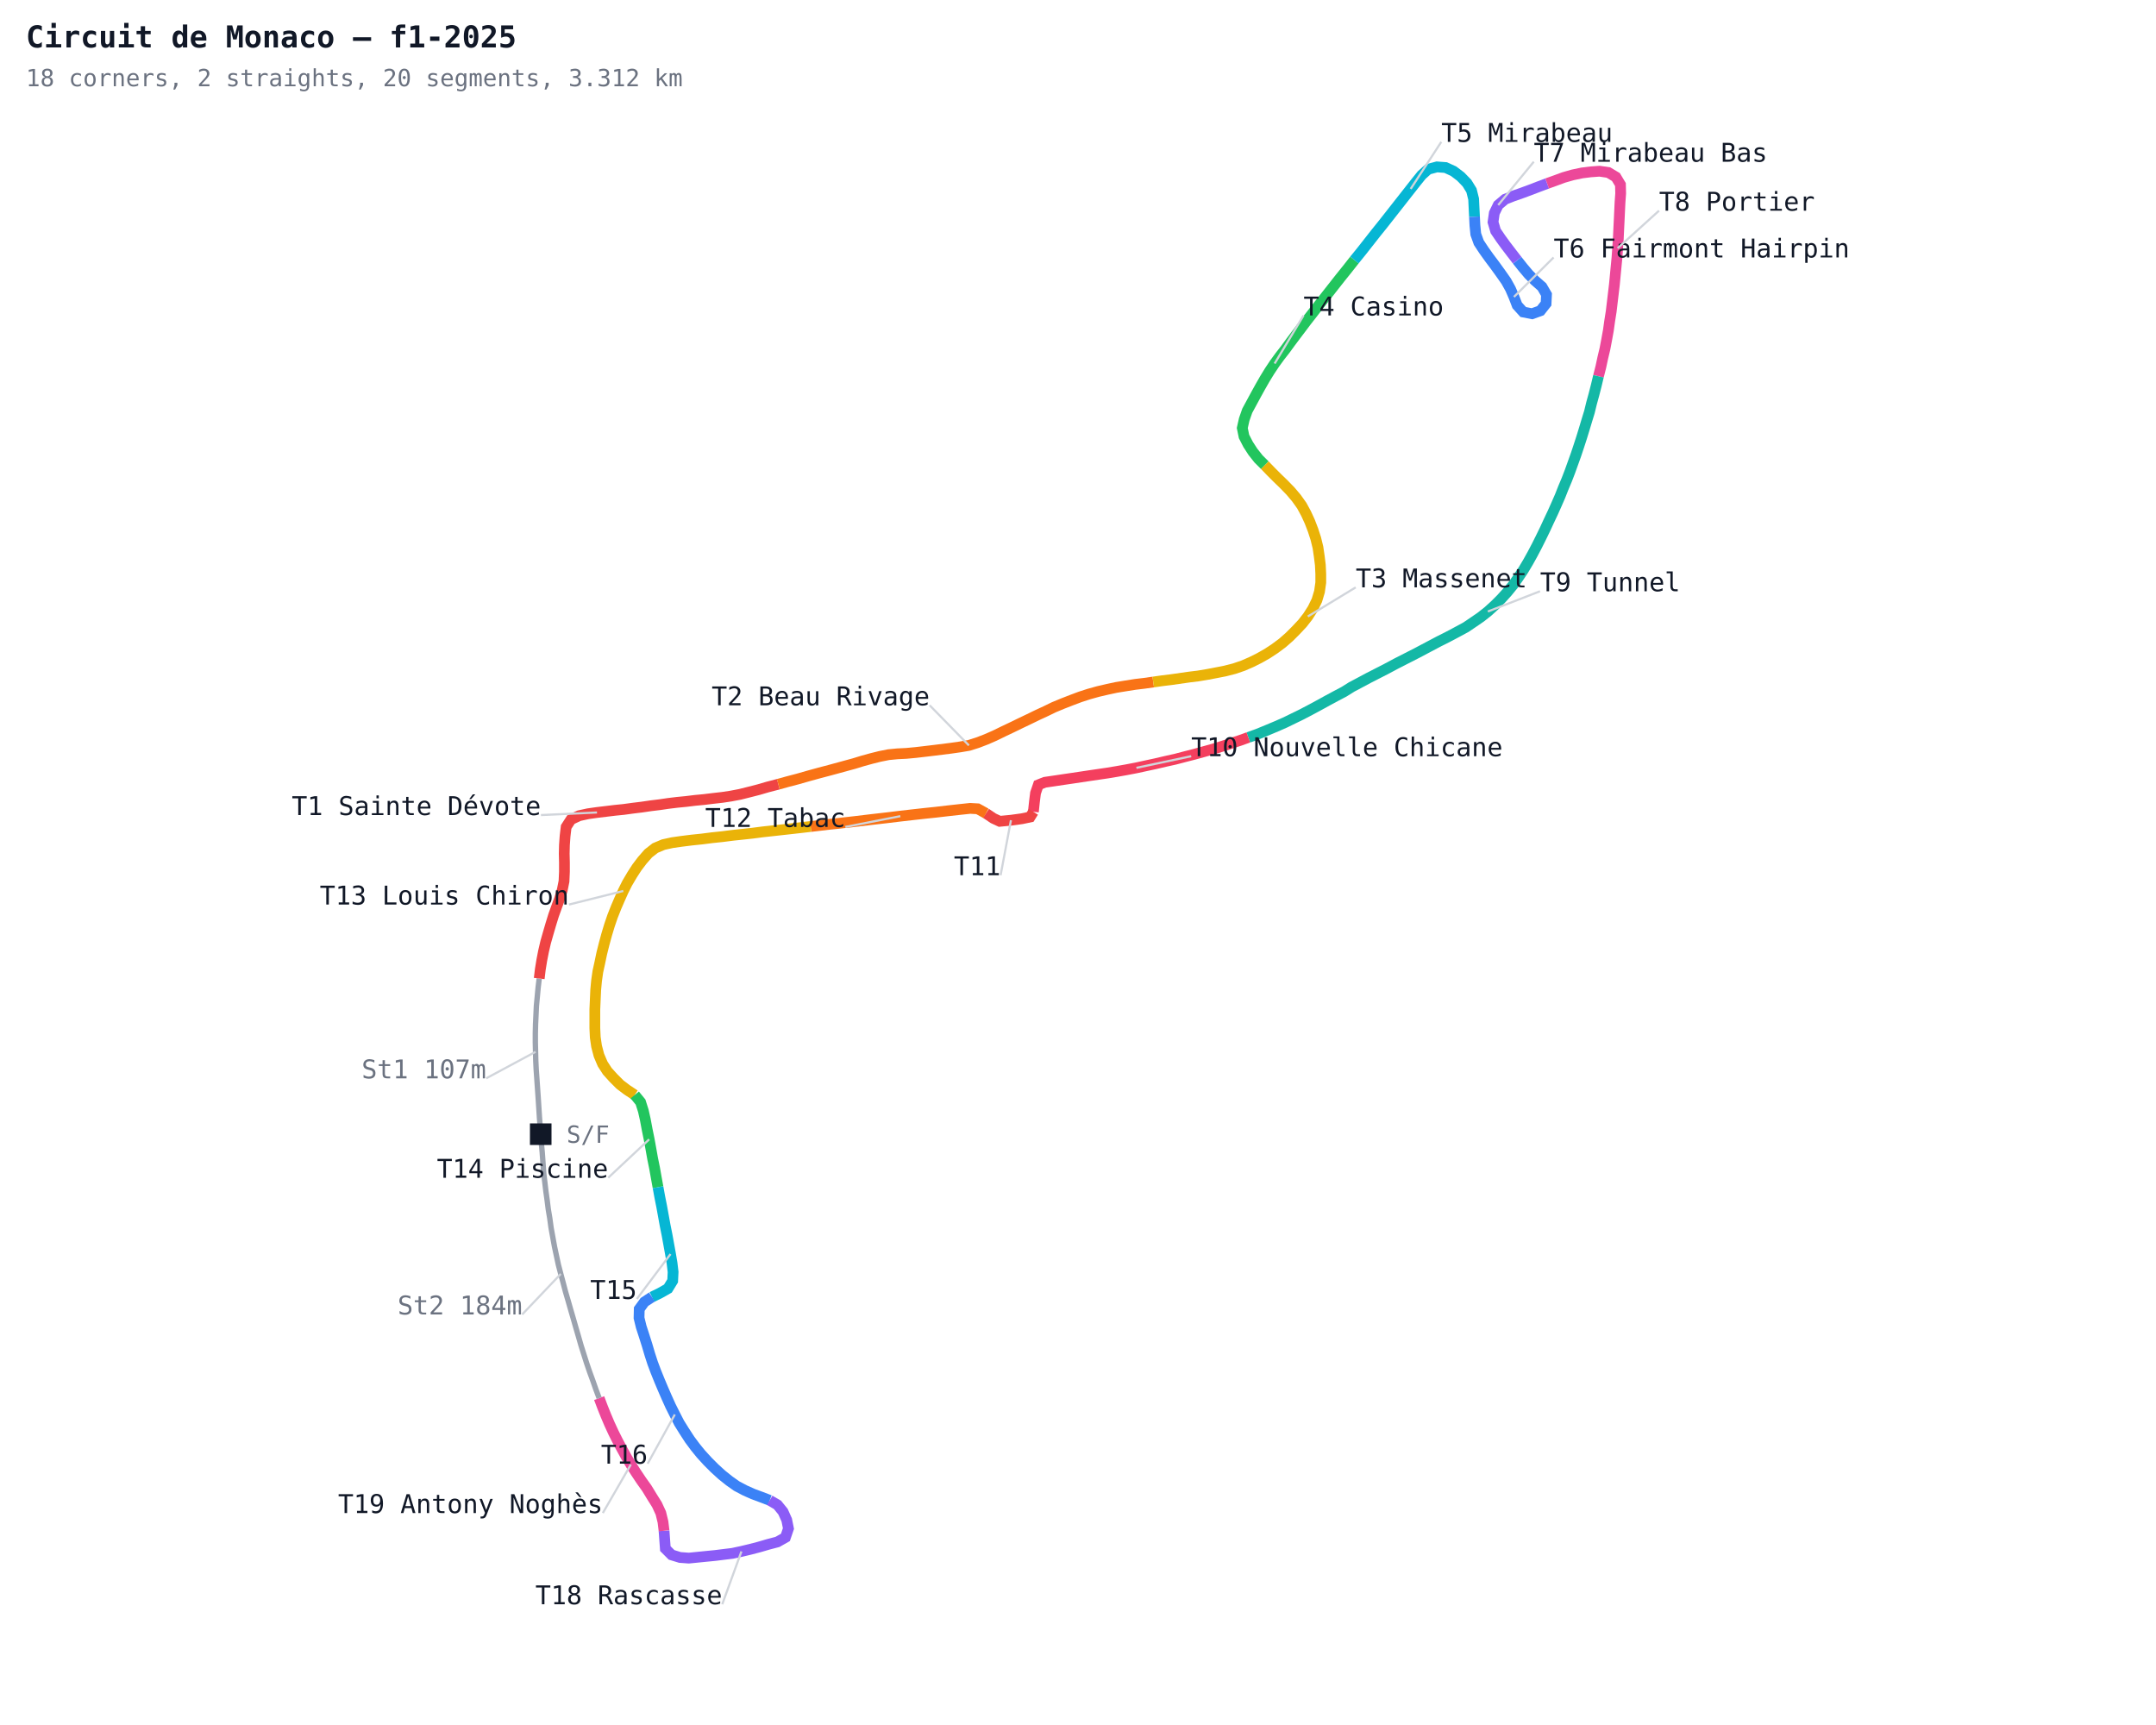
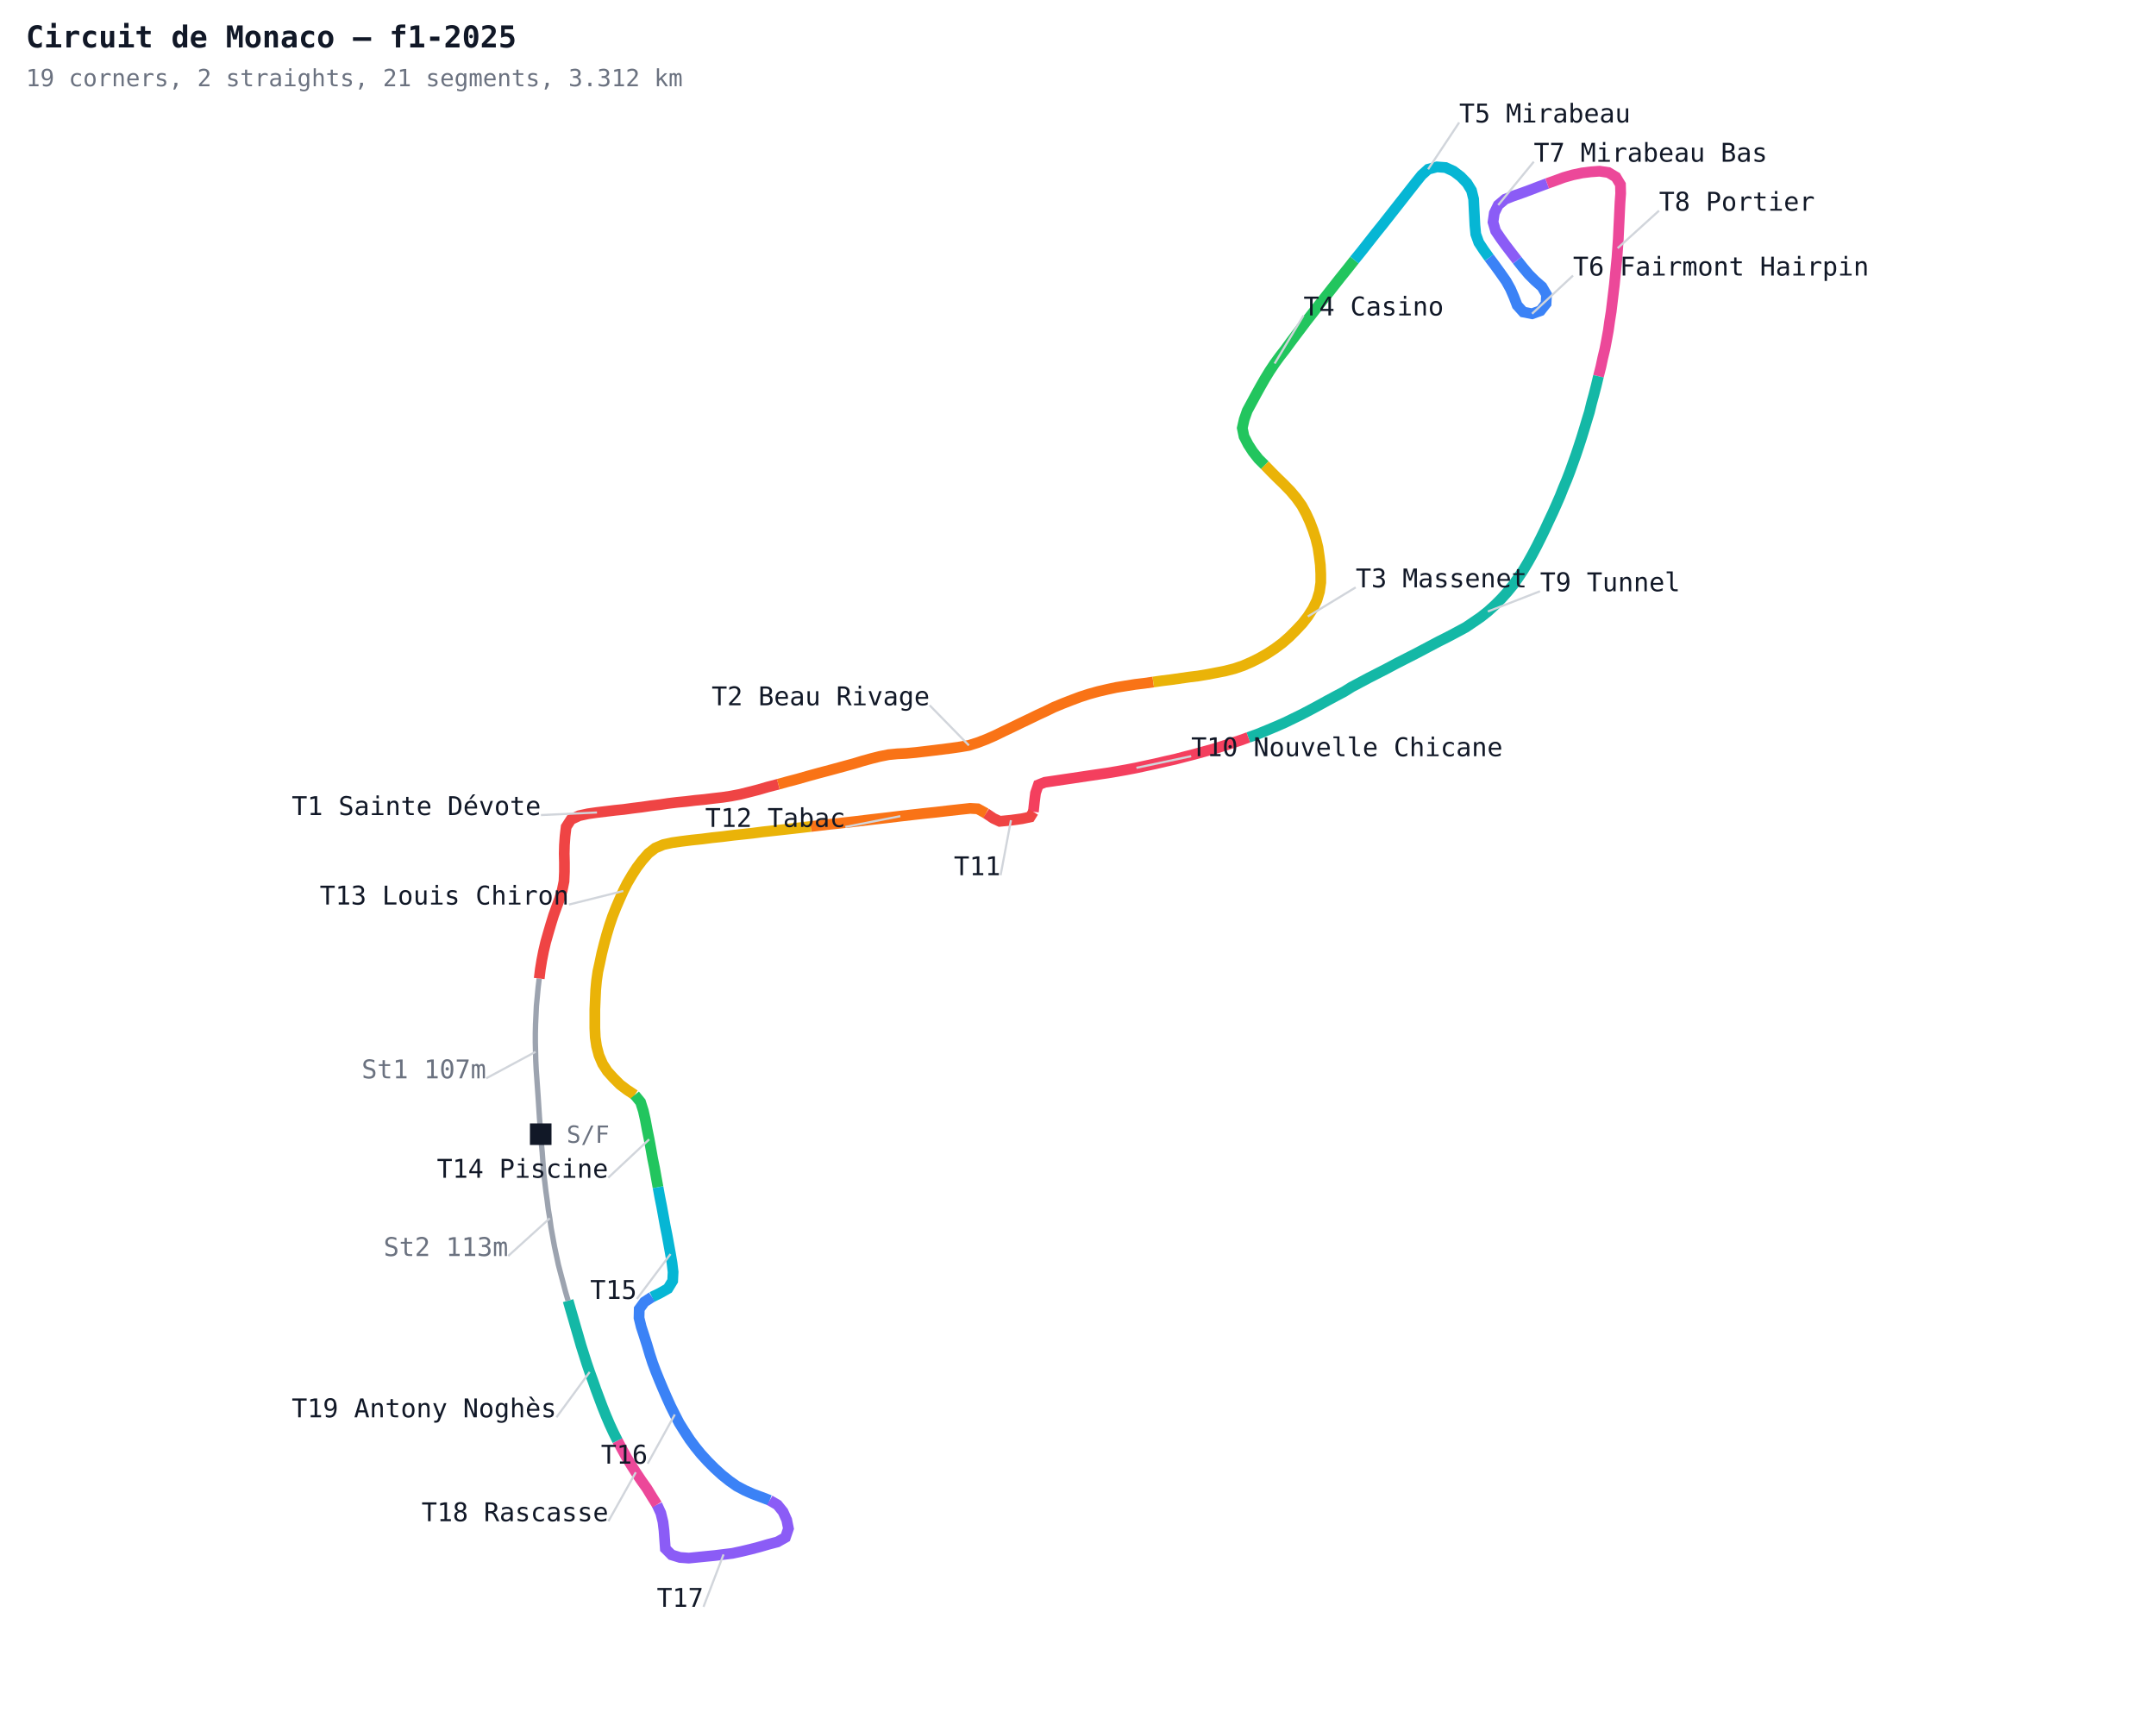
<svg xmlns="http://www.w3.org/2000/svg" width="1000" height="800" viewBox="0 0 1000 800">
  <defs>
    <style>
      .name { font-family: monospace; font-size: 12px; }
      .sector { font-family: monospace; font-size: 12px; fill: #7c3aed; font-weight: bold; }
      .title { font-family: monospace; font-size: 14px; fill: #111827; font-weight: bold; }
      .sub { font-family: monospace; font-size: 11px; fill: #6b7280; }
    </style>
  </defs>
  <rect width="1000" height="800" fill="#ffffff" />
  <polyline fill="none" stroke="#9ca3af" stroke-width="2.5" points="250.8,526.0 250.5,522.1 250.2,518.1 249.9,513.4 249.6,508.8 249.3,504.5 249.0,500.2 248.7,496.0 248.5,491.9 248.4,487.8 248.3,483.5 248.3,479.2 248.4,475.0 248.6,470.8 248.8,466.5 249.2,462.3 249.6,458.0 250.1,453.8" />
  <polyline fill="none" stroke="#ef4444" stroke-width="5" points="250.1,453.8 250.6,449.6 251.3,445.3 252.1,441.2 253.1,436.9 254.3,432.7 255.5,428.6 256.8,424.4 258.2,420.5 259.6,416.7 260.8,412.7 261.6,408.7 261.8,404.3 261.8,400.0 261.7,395.9 261.8,391.9 262.1,387.7 262.6,383.5 264.8,380.1 268.6,378.3 272.7,377.4 276.9,376.8 281.1,376.3 285.2,375.8 289.2,375.4 293.6,374.8 297.7,374.3 301.8,373.7 305.9,373.2 310.0,372.6 314.1,372.1 318.2,371.7 322.3,371.2 326.5,370.8 330.6,370.3 335.0,369.8 339.0,369.2 343.2,368.4 347.6,367.3 351.9,366.2 356.0,365.0 361.0,363.7" />
  <polyline fill="none" stroke="#f97316" stroke-width="5" points="361.0,363.7 365.3,362.5 369.9,361.3 374.8,359.9 379.9,358.5 385.2,357.1 390.7,355.6 396.2,354.1 400.1,352.9 404.1,351.8 408.1,350.8 412.1,350.0 416.2,349.6 420.3,349.4 424.6,349.0 428.9,348.5 433.1,348.0 437.1,347.5 441.1,347.0 445.3,346.4 449.4,345.7 453.5,344.4 457.4,342.9 461.3,341.2 465.4,339.2 469.2,337.4 473.1,335.5 477.3,333.5 481.2,331.6 485.1,329.8 488.8,328.0 492.9,326.3 497.0,324.7 501.0,323.2 505.0,321.9 509.3,320.7 513.6,319.7 517.8,318.8 522.1,318.1 526.5,317.4 530.7,316.9 534.9,316.3" />
  <polyline fill="none" stroke="#eab308" stroke-width="5" points="534.9,316.3 539.1,315.7 543.2,315.2 547.4,314.6 551.6,314.0 555.7,313.5 559.9,312.8 564.1,312.0 568.2,311.2 572.5,310.1 576.6,308.7 580.5,307.0 584.1,305.2 587.8,303.1 591.3,300.8 594.8,298.2 598.0,295.4 601.1,292.3 604.1,289.1 606.6,285.9 608.9,282.3 610.8,278.4 612.0,274.4 612.6,270.2 612.6,266.1 612.4,262.0 611.9,258.0 611.3,253.9 610.3,249.8 609.0,245.8 607.5,241.9 605.8,238.2 603.8,234.5 601.3,231.0 598.6,227.8 595.5,224.6 592.5,221.7 589.5,218.7 586.6,215.7" />
  <polyline fill="none" stroke="#22c55e" stroke-width="5" points="586.6,215.7 583.7,212.8 581.1,209.5 578.9,206.1 577.0,202.4 576.2,198.5 577.1,194.5 578.5,190.5 580.5,186.8 582.5,183.1 584.6,179.3 586.6,175.8 588.8,172.2 591.2,168.6 593.6,165.3 596.1,162.1 598.5,158.8 600.9,155.6 603.4,152.3 605.8,149.1 608.3,145.9 611.7,141.5 615.0,137.3 618.3,133.1 621.6,128.9 624.9,124.8 628.2,120.6" />
-   <polyline fill="none" stroke="#06b6d4" stroke-width="5" points="628.2,120.6 631.6,116.4 634.9,112.2 638.2,108.0 641.5,103.9 644.8,99.7 648.1,95.5 651.4,91.3 654.3,87.6 656.9,84.3 659.4,81.2 662.4,78.5 666.5,77.4 670.5,77.7 674.2,79.4 677.5,81.9 680.4,84.9 682.5,88.3 683.5,92.3 683.7,96.5 683.9,100.5" />
-   <polyline fill="none" stroke="#3b82f6" stroke-width="5" points="683.9,100.5 684.1,104.5 684.5,108.6 685.9,112.5 688.2,116.0 690.7,119.5 693.4,123.1 696.0,126.7 698.6,130.4 700.6,134.0 702.2,137.7 703.7,141.6 706.5,144.7 710.6,145.5 714.5,144.1 717.1,140.8 717.3,136.6 715.2,133.0 712.0,130.2 709.1,127.3 706.4,124.1 703.7,120.7" />
+   <polyline fill="none" stroke="#06b6d4" stroke-width="5" points="628.2,120.6 631.6,116.4 634.9,112.2 638.2,108.0 641.5,103.9 644.8,99.7 648.1,95.5 651.4,91.3 654.3,87.6 656.9,84.3 659.4,81.2 662.4,78.5 666.5,77.4 670.5,77.7 674.2,79.4 677.5,81.9 680.4,84.9 682.5,88.3 683.5,92.3 683.7,96.5 683.9,100.5 684.1,104.5 684.5,108.6 685.9,112.5 688.2,116.0 690.7,119.5" />
+   <polyline fill="none" stroke="#3b82f6" stroke-width="5" points="690.7,119.5 693.4,123.1 696.0,126.7 698.6,130.4 700.6,134.0 702.2,137.7 703.7,141.6 706.5,144.7 710.6,145.5 714.5,144.1 717.1,140.8 717.3,136.6 715.2,133.0 712.0,130.2 709.1,127.3 706.4,124.1 703.7,120.7" />
  <polyline fill="none" stroke="#8b5cf6" stroke-width="5" points="703.7,120.7 701.0,117.2 698.4,113.8 696.0,110.5 693.7,107.1 692.5,103.0 693.1,98.8 694.9,95.1 698.1,92.4 701.9,90.9 705.9,89.5 709.7,88.1 713.6,86.6 717.6,85.1" />
  <polyline fill="none" stroke="#ec4899" stroke-width="5" points="717.6,85.1 721.5,83.7 725.3,82.3 729.5,81.1 733.8,80.2 737.8,79.7 741.9,79.4 746.0,80.0 749.5,82.1 751.6,85.6 751.7,89.7 751.4,93.9 751.2,98.1 751.0,102.4 750.8,106.4 750.6,110.8 750.3,115.1 750.0,119.4 749.6,123.5 749.2,127.7 748.8,131.9 748.3,136.1 747.8,140.3 747.3,144.5 746.6,148.9 746.0,153.2 745.2,157.6 744.4,161.8 743.4,166.0 742.5,170.2 741.4,174.5" />
  <polyline fill="none" stroke="#14b8a6" stroke-width="5" points="741.4,174.5 740.4,178.7 739.3,183.0 738.2,187.0 737.2,191.1 736.0,195.0 734.8,199.0 733.6,202.9 732.3,206.9 731.0,210.8 729.6,214.7 728.2,218.6 726.7,222.5 725.1,226.3 723.6,230.1 721.9,234.0 720.2,237.8 718.4,241.6 716.6,245.5 714.7,249.4 712.8,253.2 710.8,257.0 708.8,260.6 706.6,264.3 704.2,267.9 701.8,271.3 699.1,274.6 696.3,277.7 693.3,280.7 690.1,283.6 686.8,286.2 683.3,288.6 679.9,290.9 674.7,293.7 671.1,295.6 667.5,297.4 662.2,300.2 657.1,302.9 652.2,305.4 647.5,307.8 643.2,310.1 639.3,312.1 634.8,314.4 630.5,316.7 626.9,318.6 623.4,320.8 619.6,322.8 615.7,324.9 611.7,327.1 607.8,329.2 603.6,331.4 599.9,333.2 596.0,335.1 591.9,336.9 587.6,338.7 583.2,340.5 579.0,342.0" />
  <polyline fill="none" stroke="#f43f5e" stroke-width="5" points="579.0,342.0 575.1,343.4 571.1,344.7 567.2,346.0 563.0,347.3 558.7,348.5 554.0,349.8 549.3,351.0 545.1,352.1 540.6,353.1 535.9,354.2 531.7,355.1 527.1,356.1 522.4,357.0 517.9,357.8 513.7,358.5 509.6,359.1 505.5,359.7 501.5,360.3 497.5,360.9 493.4,361.5 489.4,362.1 484.6,362.8 481.6,364.0 480.3,367.8 479.8,371.8 479.3,376.5" />
  <polyline fill="none" stroke="#ef4444" stroke-width="5" points="479.3,376.5 477.8,378.9 474.0,379.7 468.9,380.4 463.7,380.9 460.7,379.5 457.3,377.2" />
  <polyline fill="none" stroke="#f97316" stroke-width="5" points="457.3,377.2 453.5,375.1 450.0,374.9 445.3,375.4 439.9,376.0 433.9,376.7 429.1,377.2 423.7,377.8 417.6,378.5 411.0,379.3 404.0,380.1 396.5,381.0 388.5,381.9 384.5,382.3 380.3,382.8 376.0,383.3" />
  <polyline fill="none" stroke="#eab308" stroke-width="5" points="376.0,383.3 371.7,383.8 367.3,384.3 362.8,384.8 358.3,385.3 353.7,385.8 349.1,386.4 344.5,386.9 339.8,387.4 335.1,388.0 330.3,388.5 325.6,389.1 320.8,389.6 316.0,390.2 311.8,390.8 307.7,391.7 303.9,393.3 300.7,395.8 297.9,399.0 295.4,402.3 293.2,405.7 290.9,409.6 289.1,413.2 287.4,417.0 285.8,420.7 284.1,425.0 282.7,429.1 281.4,433.4 280.2,437.8 279.1,442.2 278.2,446.5 277.3,450.6 276.7,454.8 276.3,459.1 276.1,463.6 275.9,468.1 275.9,472.6 275.9,476.8 276.1,481.1 276.7,485.2 277.8,489.4 279.5,493.4 281.7,496.8 284.5,499.9 287.6,503.0 290.9,505.5 294.4,507.8" />
  <polyline fill="none" stroke="#22c55e" stroke-width="5" points="294.4,507.8 297.1,511.1 298.4,515.2 299.3,519.2 300.2,524.0 301.1,528.4 301.9,532.8 302.7,537.3 303.6,541.7 304.4,546.2 305.2,550.6" />
  <polyline fill="none" stroke="#06b6d4" stroke-width="5" points="305.2,550.6 306.0,555.0 306.9,559.5 307.7,563.9 308.5,568.3 309.4,572.8 310.2,577.2 311.0,581.6 311.7,585.7 312.2,589.9 312.0,594.0 309.8,597.6 306.1,599.7 302.4,601.5" />
  <polyline fill="none" stroke="#3b82f6" stroke-width="5" points="302.4,601.5 298.9,603.8 296.5,607.1 296.4,611.2 297.4,615.3 298.7,619.3 300.1,623.7 301.4,628.1 302.7,632.1 304.2,636.1 305.9,640.3 307.5,644.1 309.2,648.0 311.0,652.0 313.0,656.0 315.0,659.9 317.3,663.6 319.9,667.6 322.5,671.1 325.1,674.3 328.3,677.8 331.4,680.9 334.8,684.0 338.3,686.8 341.7,689.2 345.5,691.2 349.3,692.9 353.1,694.3 357.0,695.8" />
-   <polyline fill="none" stroke="#8b5cf6" stroke-width="5" points="357.0,695.8 360.6,697.9 363.2,701.1 364.9,704.9 365.7,708.9 364.3,713.0 360.6,715.1 356.4,716.2 352.3,717.4 348.1,718.5 343.9,719.5 339.7,720.4 335.6,720.9 331.6,721.4 327.5,721.8 323.5,722.2 319.5,722.6 315.4,722.3 311.5,721.1 308.6,718.2 308.3,714.1 308.0,709.9" />
-   <polyline fill="none" stroke="#ec4899" stroke-width="5" points="308.0,709.9 307.5,705.8 306.5,701.7 304.7,697.8 302.5,694.3 300.0,690.2 297.5,686.7 294.9,682.8 292.6,679.2 290.5,675.7 288.3,671.7 286.4,668.1 284.5,664.3 282.7,660.4 281.0,656.4 279.4,652.4 277.9,648.4" />
-   <polyline fill="none" stroke="#9ca3af" stroke-width="2.5" points="277.9,648.4 276.4,644.4 275.0,640.4 273.5,636.3 272.1,632.2 270.8,628.1 269.5,624.0 268.3,619.8 267.1,615.7 265.9,611.5 264.7,607.4 263.5,603.2 262.3,599.1 261.2,594.9 260.1,590.8 259.0,586.6 258.1,582.4 257.2,578.2 256.4,573.8 255.6,569.4 255.0,565.0 254.3,560.8 253.8,556.8 253.2,552.5 252.7,548.3 252.2,544.2 251.9,540.1 251.5,534.5 251.1,530.3" />
+   <polyline fill="none" stroke="#8b5cf6" stroke-width="5" points="357.0,695.8 360.6,697.9 363.2,701.1 364.9,704.9 365.7,708.9 364.3,713.0 360.6,715.1 356.4,716.2 352.3,717.4 348.1,718.5 343.9,719.5 339.7,720.4 335.6,720.9 331.6,721.4 327.5,721.8 323.5,722.2 319.5,722.6 315.4,722.3 311.5,721.1 308.6,718.2 308.3,714.1 308.0,709.9 307.5,705.8 306.5,701.7 304.7,697.8" />
+   <polyline fill="none" stroke="#ec4899" stroke-width="5" points="304.7,697.8 302.5,694.3 300.0,690.2 297.5,686.7 294.9,682.8 292.6,679.2 290.5,675.7 288.3,671.7 286.4,668.1" />
+   <polyline fill="none" stroke="#14b8a6" stroke-width="5" points="286.4,668.1 284.5,664.3 282.7,660.4 281.0,656.4 279.4,652.4 277.9,648.4 276.4,644.4 275.0,640.4 273.5,636.3 272.1,632.2 270.8,628.1 269.5,624.0 268.3,619.8 267.1,615.7 265.9,611.5 264.7,607.4 263.5,603.2" />
+   <polyline fill="none" stroke="#9ca3af" stroke-width="2.5" points="263.5,603.2 262.3,599.1 261.2,594.9 260.1,590.8 259.0,586.6 258.1,582.4 257.2,578.2 256.4,573.8 255.6,569.4 255.0,565.0 254.3,560.8 253.8,556.8 253.2,552.5 252.7,548.3 252.2,544.2 251.9,540.1 251.5,534.5 251.1,530.3" />
  <line x1="248.4" y1="487.8" x2="225.5" y2="500.1" stroke="#d1d5db" stroke-width="1" />
  <text x="225.5" y="500.1" text-anchor="end" class="name" fill="#6b7280">St1 107m</text>
  <line x1="276.9" y1="376.8" x2="250.9" y2="378.0" stroke="#d1d5db" stroke-width="1" />
  <text x="250.9" y="378.0" text-anchor="end" class="name" fill="#111827">T1 Sainte Dévote</text>
  <line x1="449.4" y1="345.7" x2="431.2" y2="327.1" stroke="#d1d5db" stroke-width="1" />
  <text x="431.2" y="327.1" text-anchor="end" class="name" fill="#111827">T2 Beau Rivage</text>
  <line x1="606.6" y1="285.9" x2="628.8" y2="272.4" stroke="#d1d5db" stroke-width="1" />
  <text x="628.8" y="272.4" text-anchor="start" class="name" fill="#111827">T3 Massenet</text>
  <line x1="591.2" y1="168.6" x2="604.6" y2="146.3" stroke="#d1d5db" stroke-width="1" />
  <text x="604.6" y="146.3" text-anchor="start" class="name" fill="#111827">T4 Casino</text>
-   <line x1="654.3" y1="87.6" x2="668.5" y2="65.8" stroke="#d1d5db" stroke-width="1" />
-   <text x="668.5" y="65.8" text-anchor="start" class="name" fill="#111827">T5 Mirabeau</text>
-   <line x1="702.2" y1="137.7" x2="720.6" y2="119.4" stroke="#d1d5db" stroke-width="1" />
-   <text x="720.6" y="119.4" text-anchor="start" class="name" fill="#111827">T6 Fairmont Hairpin</text>
+   <line x1="662.4" y1="78.5" x2="676.8" y2="56.8" stroke="#d1d5db" stroke-width="1" />
+   <text x="676.8" y="56.8" text-anchor="start" class="name" fill="#111827">T5 Mirabeau</text>
+   <line x1="710.6" y1="145.5" x2="729.6" y2="127.8" stroke="#d1d5db" stroke-width="1" />
+   <text x="729.6" y="127.8" text-anchor="start" class="name" fill="#111827">T6 Fairmont Hairpin</text>
  <line x1="694.9" y1="95.1" x2="711.4" y2="75.0" stroke="#d1d5db" stroke-width="1" />
  <text x="711.4" y="75.0" text-anchor="start" class="name" fill="#111827">T7 Mirabeau Bas</text>
  <line x1="750.3" y1="115.1" x2="769.5" y2="97.7" stroke="#d1d5db" stroke-width="1" />
  <text x="769.5" y="97.7" text-anchor="start" class="name" fill="#111827">T8 Portier</text>
  <line x1="690.1" y1="283.6" x2="714.3" y2="274.2" stroke="#d1d5db" stroke-width="1" />
  <text x="714.3" y="274.2" text-anchor="start" class="name" fill="#111827">T9 Tunnel</text>
  <line x1="527.1" y1="356.1" x2="552.5" y2="350.7" stroke="#d1d5db" stroke-width="1" />
  <text x="552.5" y="350.7" text-anchor="start" class="name" fill="#111827">T10 Nouvelle Chicane</text>
  <line x1="468.9" y1="380.4" x2="464.1" y2="405.9" stroke="#d1d5db" stroke-width="1" />
  <text x="464.1" y="405.9" text-anchor="end" class="name" fill="#111827">T11</text>
  <line x1="417.6" y1="378.5" x2="392.1" y2="383.5" stroke="#d1d5db" stroke-width="1" />
  <text x="392.1" y="383.5" text-anchor="end" class="name" fill="#111827">T12 Tabac</text>
  <line x1="289.1" y1="413.2" x2="263.9" y2="419.5" stroke="#d1d5db" stroke-width="1" />
  <text x="263.9" y="419.5" text-anchor="end" class="name" fill="#111827">T13 Louis Chiron</text>
  <line x1="301.1" y1="528.4" x2="282.1" y2="546.2" stroke="#d1d5db" stroke-width="1" />
  <text x="282.1" y="546.2" text-anchor="end" class="name" fill="#111827">T14 Piscine</text>
  <line x1="311.0" y1="581.6" x2="295.4" y2="602.4" stroke="#d1d5db" stroke-width="1" />
  <text x="295.4" y="602.4" text-anchor="end" class="name" fill="#111827">T15</text>
  <line x1="313.0" y1="656.0" x2="300.4" y2="678.8" stroke="#d1d5db" stroke-width="1" />
  <text x="300.4" y="678.8" text-anchor="end" class="name" fill="#111827">T16</text>
-   <line x1="343.9" y1="719.5" x2="335.0" y2="744.0" stroke="#d1d5db" stroke-width="1" />
-   <text x="335.0" y="744.0" text-anchor="end" class="name" fill="#111827">T18 Rascasse</text>
-   <line x1="292.6" y1="679.2" x2="279.6" y2="701.7" stroke="#d1d5db" stroke-width="1" />
-   <text x="279.6" y="701.7" text-anchor="end" class="name" fill="#111827">T19 Antony Noghès</text>
-   <line x1="260.1" y1="590.8" x2="242.2" y2="609.6" stroke="#d1d5db" stroke-width="1" />
-   <text x="242.2" y="609.6" text-anchor="end" class="name" fill="#6b7280">St2 184m</text>
+   <line x1="335.6" y1="720.9" x2="326.3" y2="745.2" stroke="#d1d5db" stroke-width="1" />
+   <text x="326.3" y="745.2" text-anchor="end" class="name" fill="#111827">T17</text>
+   <line x1="294.9" y1="682.8" x2="282.2" y2="705.5" stroke="#d1d5db" stroke-width="1" />
+   <text x="282.2" y="705.5" text-anchor="end" class="name" fill="#111827">T18 Rascasse</text>
+   <line x1="273.5" y1="636.3" x2="258.1" y2="657.3" stroke="#d1d5db" stroke-width="1" />
+   <text x="258.1" y="657.3" text-anchor="end" class="name" fill="#111827">T19 Antony Noghès</text>
+   <line x1="255.0" y1="565.0" x2="235.7" y2="582.5" stroke="#d1d5db" stroke-width="1" />
+   <text x="235.7" y="582.5" text-anchor="end" class="name" fill="#6b7280">St2 113m</text>
  <rect x="245.8" y="521.0" width="10" height="10" fill="#111827" />
  <text x="262.8" y="530.0" class="sub">S/F</text>
  <text class="title" x="12" y="22">Circuit de Monaco — f1-2025</text>
-   <text class="sub" x="12" y="40">18 corners, 2 straights, 20 segments, 3.312 km</text>
+   <text class="sub" x="12" y="40">19 corners, 2 straights, 21 segments, 3.312 km</text>
</svg>
